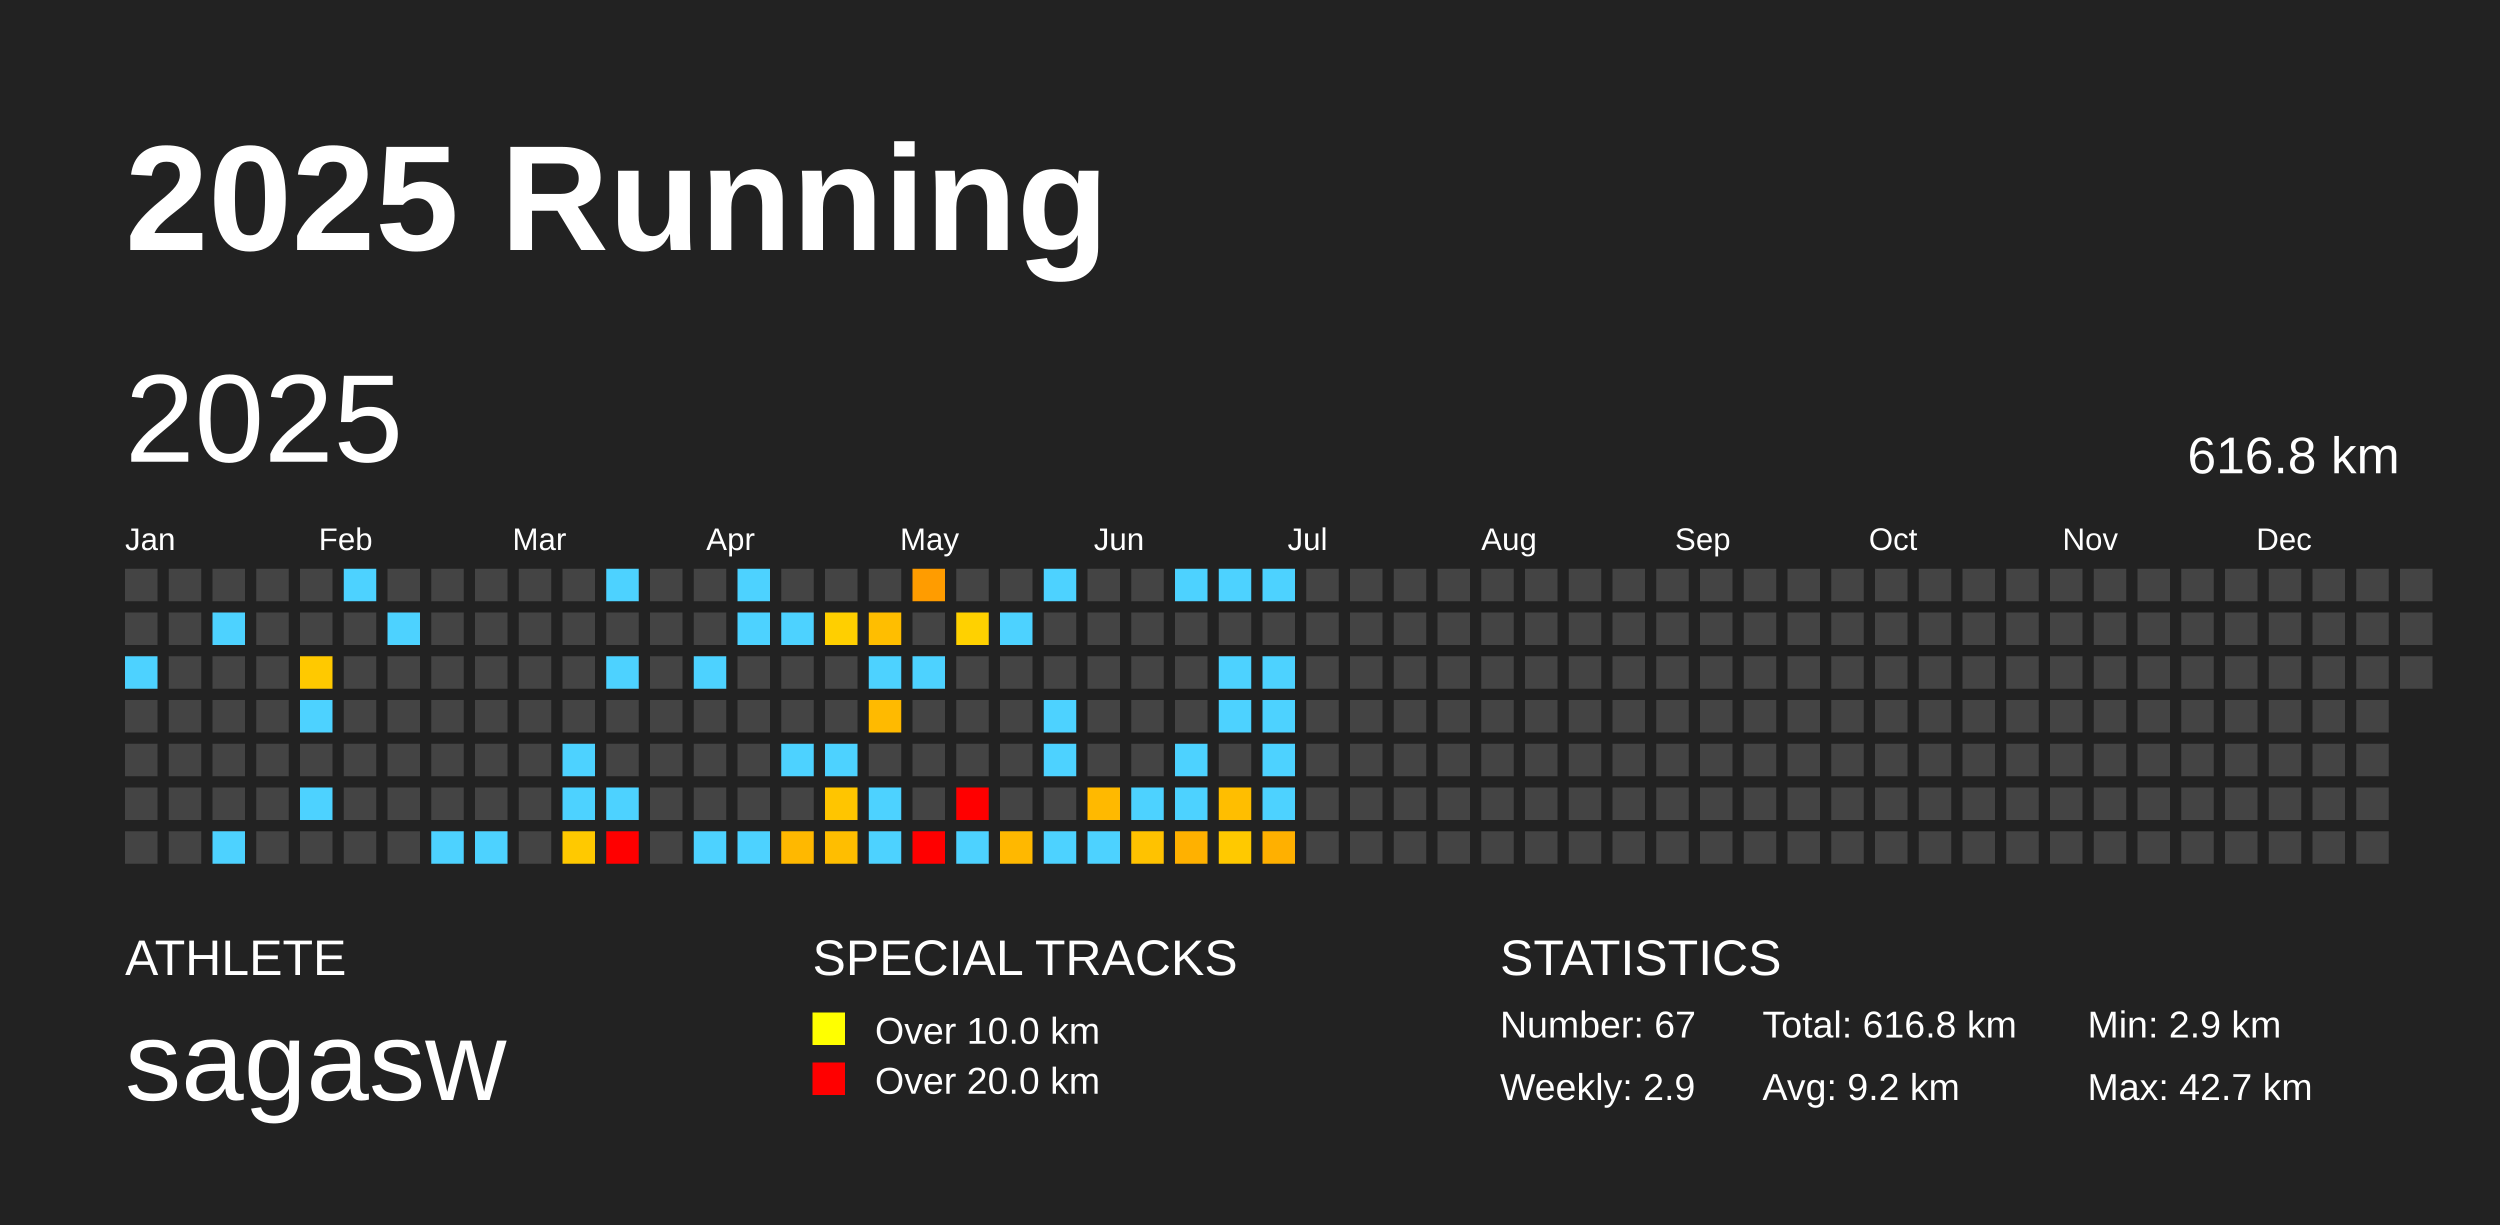
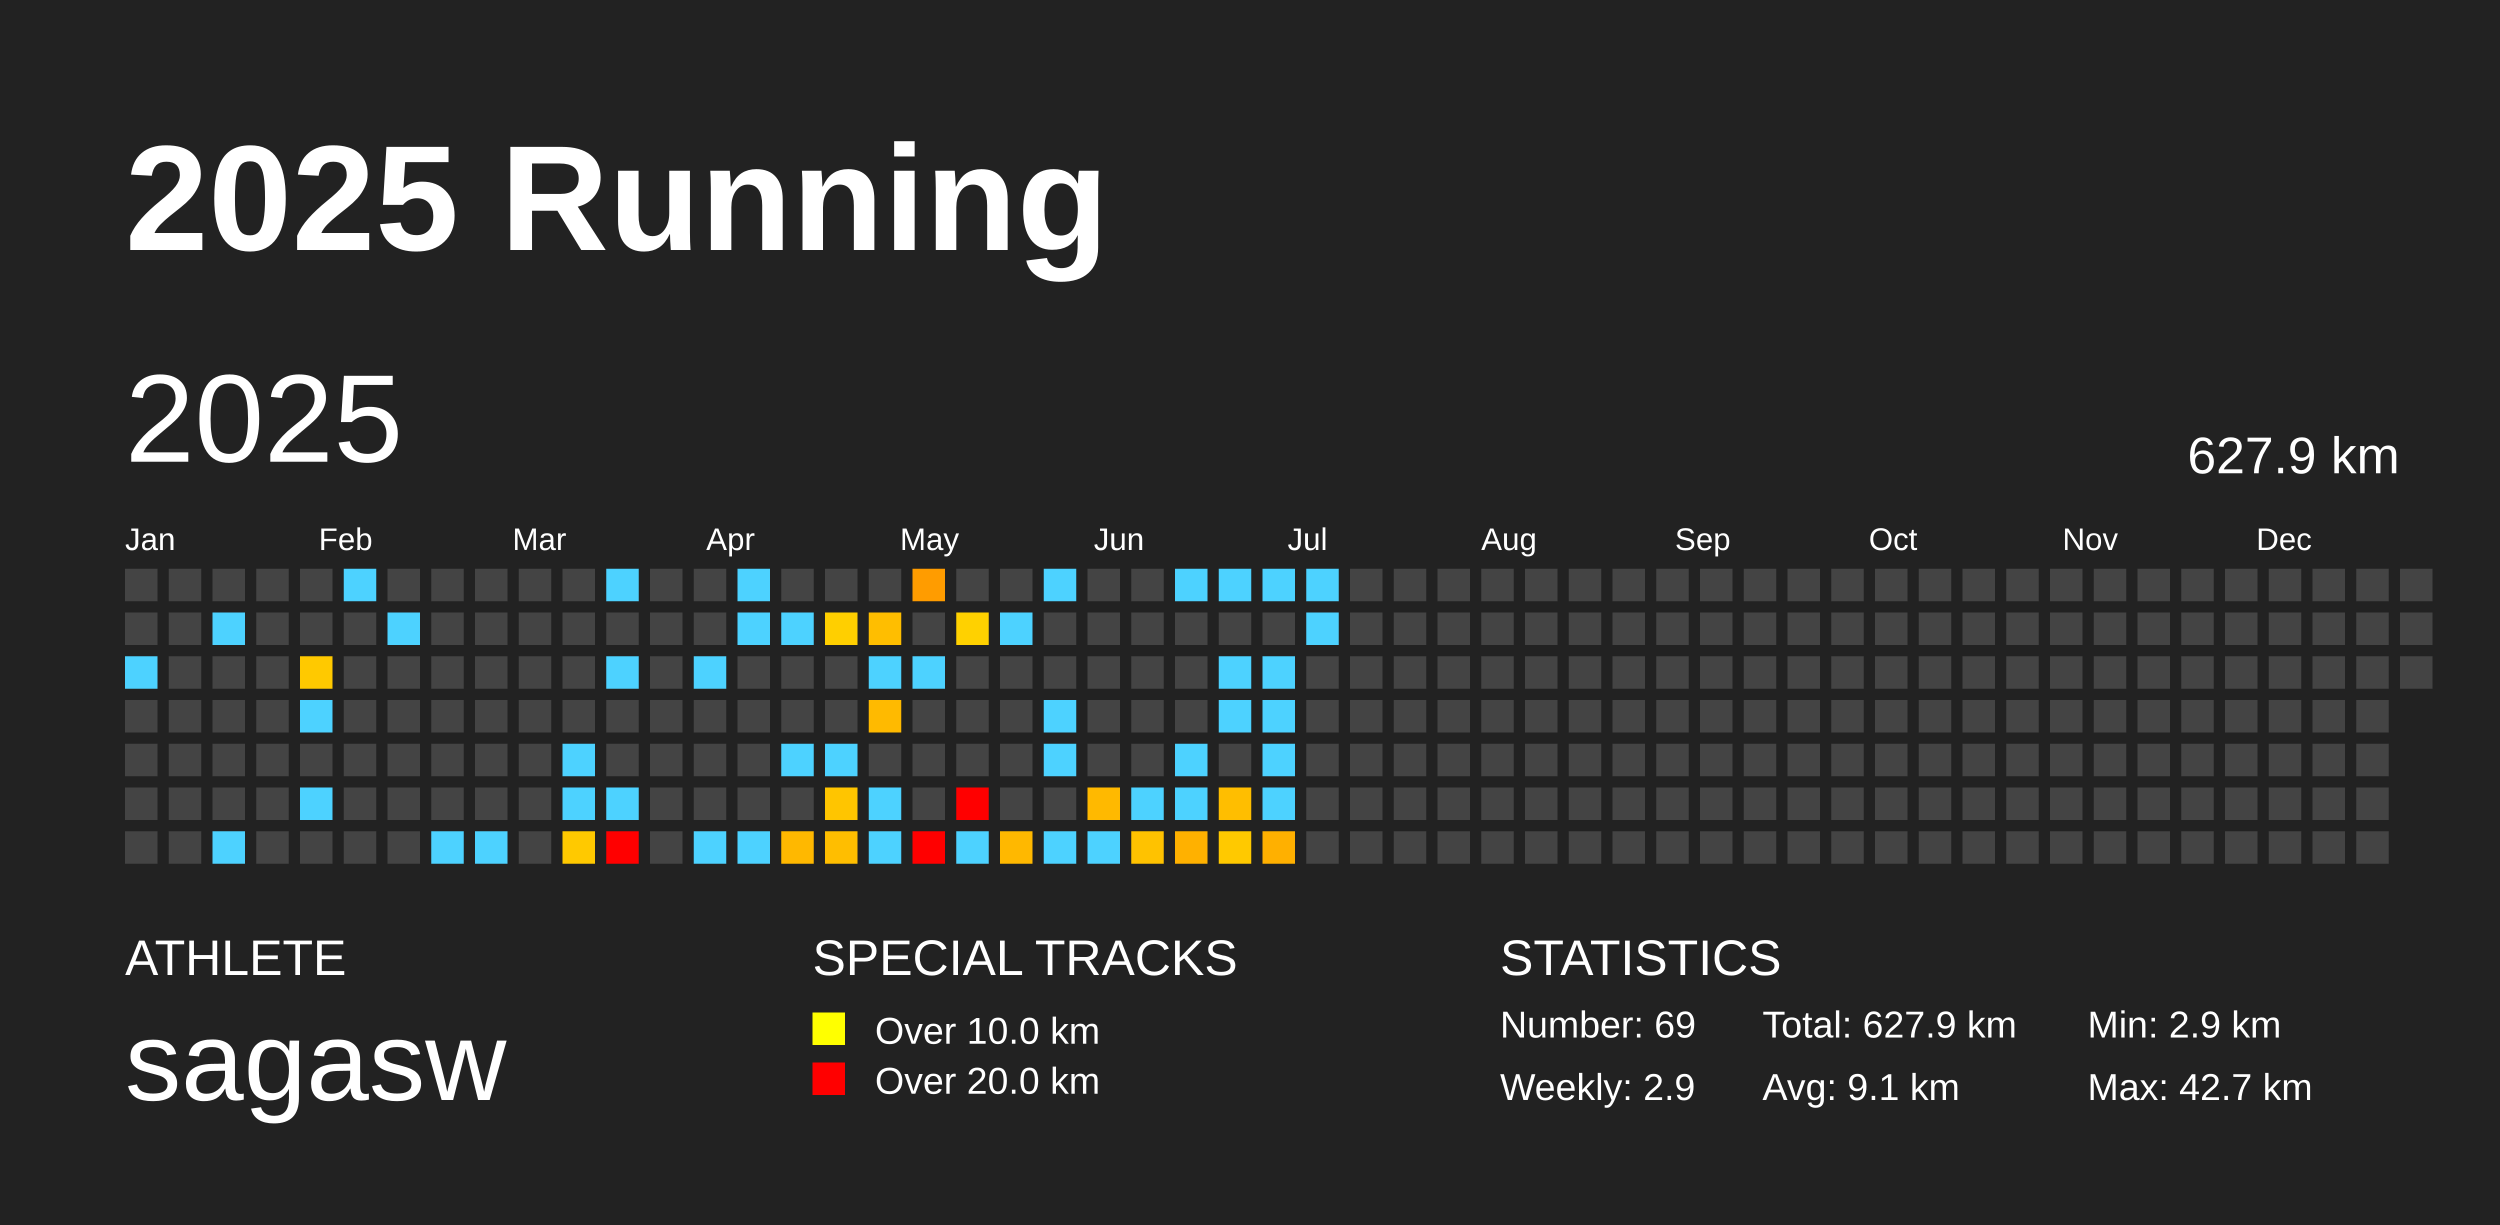
<svg xmlns="http://www.w3.org/2000/svg" baseProfile="full" height="98mm" version="1.1" viewBox="0,0,200,98" width="200mm">
  <defs />
  <rect fill="#222222" height="98" width="200" x="0" y="0" />
  <text fill="#FFFFFF" style="font-size:12px; font-family:Arial; font-weight:bold;" x="10" y="20">2025 Running</text>
  <text fill="#FFFFFF" style="font-size:4px; font-family:Arial" x="10" y="78">ATHLETE</text>
  <text fill="#FFFFFF" style="font-size:9px; font-family:Arial" x="10" y="88">sagasw</text>
  <text fill="#FFFFFF" style="font-size:4px; font-family:Arial" x="65" y="78">SPECIAL TRACKS</text>
  <rect fill="yellow" height="2.6" width="2.6" x="65" y="81" />
  <text fill="#FFFFFF" style="font-size:3px; font-family:Arial" x="70" y="83.5">Over 10.0 km</text>
  <rect fill="red" height="2.6" width="2.6" x="65" y="85" />
  <text fill="#FFFFFF" style="font-size:3px; font-family:Arial" x="70" y="87.5">Over 20.0 km</text>
  <text fill="#FFFFFF" style="font-size:4px; font-family:Arial" x="120" y="78">STATISTICS</text>
-   <text fill="#FFFFFF" style="font-size:3px; font-family:Arial" x="120" y="83">Number: 67</text>
+   <text fill="#FFFFFF" style="font-size:3px; font-family:Arial" x="120" y="83">Number: 69</text>
  <text fill="#FFFFFF" style="font-size:3px; font-family:Arial" x="120" y="88">Weekly: 2.9</text>
-   <text fill="#FFFFFF" style="font-size:3px; font-family:Arial" x="141" y="83">Total: 616.8 km</text>
-   <text fill="#FFFFFF" style="font-size:3px; font-family:Arial" x="141" y="88">Avg: 9.2 km</text>
+   <text fill="#FFFFFF" style="font-size:3px; font-family:Arial" x="141" y="83">Total: 627.9 km</text>
+   <text fill="#FFFFFF" style="font-size:3px; font-family:Arial" x="141" y="88">Avg: 9.1 km</text>
  <text fill="#FFFFFF" style="font-size:3px; font-family:Arial" x="167" y="83">Min: 2.9 km</text>
  <text fill="#FFFFFF" style="font-size:3px; font-family:Arial" x="167" y="88">Max: 42.7 km</text>
  <text dominant-baseline="hanging" fill="#FFFFFF" style="font-size:10.0px; font-family:Arial;" x="10" y="30">2025</text>
-   <text dominant-baseline="hanging" fill="#FFFFFF" style="font-size:4.125px; font-family:Arial;" x="175" y="35">616.8 km</text>
+   <text dominant-baseline="hanging" fill="#FFFFFF" style="font-size:4.125px; font-family:Arial;" x="175" y="35">627.9 km</text>
  <text fill="#FFFFFF" style="font-size:2.5px; font-family:Arial" x="10.0" y="44">Jan</text>
  <text fill="#FFFFFF" style="font-size:2.5px; font-family:Arial" x="25.5" y="44">Feb</text>
  <text fill="#FFFFFF" style="font-size:2.5px; font-family:Arial" x="41.0" y="44">Mar</text>
  <text fill="#FFFFFF" style="font-size:2.5px; font-family:Arial" x="56.5" y="44">Apr</text>
  <text fill="#FFFFFF" style="font-size:2.5px; font-family:Arial" x="72.0" y="44">May</text>
  <text fill="#FFFFFF" style="font-size:2.5px; font-family:Arial" x="87.5" y="44">Jun</text>
  <text fill="#FFFFFF" style="font-size:2.5px; font-family:Arial" x="103.0" y="44">Jul</text>
  <text fill="#FFFFFF" style="font-size:2.5px; font-family:Arial" x="118.5" y="44">Aug</text>
  <text fill="#FFFFFF" style="font-size:2.5px; font-family:Arial" x="134.0" y="44">Sep</text>
  <text fill="#FFFFFF" style="font-size:2.5px; font-family:Arial" x="149.5" y="44">Oct</text>
  <text fill="#FFFFFF" style="font-size:2.5px; font-family:Arial" x="165.0" y="44">Nov</text>
  <text fill="#FFFFFF" style="font-size:2.5px; font-family:Arial" x="180.5" y="44">Dec</text>
  <rect fill="#444444" height="2.6" width="2.6" x="10.0" y="45.5" />
  <rect fill="#444444" height="2.6" width="2.6" x="10.0" y="49.0" />
  <rect fill="#4dd2ff" height="2.6" width="2.6" x="10.0" y="52.5" />
  <rect fill="#444444" height="2.6" width="2.6" x="10.0" y="56.0" />
  <rect fill="#444444" height="2.6" width="2.6" x="10.0" y="59.5" />
  <rect fill="#444444" height="2.6" width="2.6" x="10.0" y="63.0" />
  <rect fill="#444444" height="2.6" width="2.6" x="10.0" y="66.5" />
  <rect fill="#444444" height="2.6" width="2.6" x="13.5" y="45.5" />
  <rect fill="#444444" height="2.6" width="2.6" x="13.5" y="49.0" />
  <rect fill="#444444" height="2.6" width="2.6" x="13.5" y="52.5" />
  <rect fill="#444444" height="2.6" width="2.6" x="13.5" y="56.0" />
  <rect fill="#444444" height="2.6" width="2.6" x="13.5" y="59.5" />
  <rect fill="#444444" height="2.6" width="2.6" x="13.5" y="63.0" />
  <rect fill="#444444" height="2.6" width="2.6" x="13.5" y="66.5" />
  <rect fill="#444444" height="2.6" width="2.6" x="17.0" y="45.5" />
  <rect fill="#4dd2ff" height="2.6" width="2.6" x="17.0" y="49.0" />
  <rect fill="#444444" height="2.6" width="2.6" x="17.0" y="52.5" />
  <rect fill="#444444" height="2.6" width="2.6" x="17.0" y="56.0" />
  <rect fill="#444444" height="2.6" width="2.6" x="17.0" y="59.5" />
  <rect fill="#444444" height="2.6" width="2.6" x="17.0" y="63.0" />
  <rect fill="#4dd2ff" height="2.6" width="2.6" x="17.0" y="66.5" />
  <rect fill="#444444" height="2.6" width="2.6" x="20.5" y="45.5" />
  <rect fill="#444444" height="2.6" width="2.6" x="20.5" y="49.0" />
  <rect fill="#444444" height="2.6" width="2.6" x="20.5" y="52.5" />
  <rect fill="#444444" height="2.6" width="2.6" x="20.5" y="56.0" />
  <rect fill="#444444" height="2.6" width="2.6" x="20.5" y="59.5" />
  <rect fill="#444444" height="2.6" width="2.6" x="20.5" y="63.0" />
  <rect fill="#444444" height="2.6" width="2.6" x="20.5" y="66.5" />
  <rect fill="#444444" height="2.6" width="2.6" x="24.0" y="45.5" />
  <rect fill="#444444" height="2.6" width="2.6" x="24.0" y="49.0" />
  <rect fill="#ffc900" height="2.6" width="2.6" x="24.0" y="52.5" />
  <rect fill="#4dd2ff" height="2.6" width="2.6" x="24.0" y="56.0" />
  <rect fill="#444444" height="2.6" width="2.6" x="24.0" y="59.5" />
  <rect fill="#4dd2ff" height="2.6" width="2.6" x="24.0" y="63.0" />
  <rect fill="#444444" height="2.6" width="2.6" x="24.0" y="66.5" />
  <rect fill="#4dd2ff" height="2.6" width="2.6" x="27.5" y="45.5" />
  <rect fill="#444444" height="2.6" width="2.6" x="27.5" y="49.0" />
  <rect fill="#444444" height="2.6" width="2.6" x="27.5" y="52.5" />
  <rect fill="#444444" height="2.6" width="2.6" x="27.5" y="56.0" />
  <rect fill="#444444" height="2.6" width="2.6" x="27.5" y="59.5" />
  <rect fill="#444444" height="2.6" width="2.6" x="27.5" y="63.0" />
  <rect fill="#444444" height="2.6" width="2.6" x="27.5" y="66.5" />
  <rect fill="#444444" height="2.6" width="2.6" x="31.0" y="45.5" />
  <rect fill="#4dd2ff" height="2.6" width="2.6" x="31.0" y="49.0" />
  <rect fill="#444444" height="2.6" width="2.6" x="31.0" y="52.5" />
  <rect fill="#444444" height="2.6" width="2.6" x="31.0" y="56.0" />
  <rect fill="#444444" height="2.6" width="2.6" x="31.0" y="59.5" />
  <rect fill="#444444" height="2.6" width="2.6" x="31.0" y="63.0" />
  <rect fill="#444444" height="2.6" width="2.6" x="31.0" y="66.5" />
  <rect fill="#444444" height="2.6" width="2.6" x="34.5" y="45.5" />
  <rect fill="#444444" height="2.6" width="2.6" x="34.5" y="49.0" />
  <rect fill="#444444" height="2.6" width="2.6" x="34.5" y="52.5" />
  <rect fill="#444444" height="2.6" width="2.6" x="34.5" y="56.0" />
  <rect fill="#444444" height="2.6" width="2.6" x="34.5" y="59.5" />
  <rect fill="#444444" height="2.6" width="2.6" x="34.5" y="63.0" />
  <rect fill="#4dd2ff" height="2.6" width="2.6" x="34.5" y="66.5" />
  <rect fill="#444444" height="2.6" width="2.6" x="38.0" y="45.5" />
  <rect fill="#444444" height="2.6" width="2.6" x="38.0" y="49.0" />
  <rect fill="#444444" height="2.6" width="2.6" x="38.0" y="52.5" />
  <rect fill="#444444" height="2.6" width="2.6" x="38.0" y="56.0" />
  <rect fill="#444444" height="2.6" width="2.6" x="38.0" y="59.5" />
  <rect fill="#444444" height="2.6" width="2.6" x="38.0" y="63.0" />
  <rect fill="#4dd2ff" height="2.6" width="2.6" x="38.0" y="66.5" />
  <rect fill="#444444" height="2.6" width="2.6" x="41.5" y="45.5" />
  <rect fill="#444444" height="2.6" width="2.6" x="41.5" y="49.0" />
  <rect fill="#444444" height="2.6" width="2.6" x="41.5" y="52.5" />
  <rect fill="#444444" height="2.6" width="2.6" x="41.5" y="56.0" />
  <rect fill="#444444" height="2.6" width="2.6" x="41.5" y="59.5" />
  <rect fill="#444444" height="2.6" width="2.6" x="41.5" y="63.0" />
  <rect fill="#444444" height="2.6" width="2.6" x="41.5" y="66.5" />
  <rect fill="#444444" height="2.6" width="2.6" x="45.0" y="45.5" />
  <rect fill="#444444" height="2.6" width="2.6" x="45.0" y="49.0" />
  <rect fill="#444444" height="2.6" width="2.6" x="45.0" y="52.5" />
  <rect fill="#444444" height="2.6" width="2.6" x="45.0" y="56.0" />
  <rect fill="#4dd2ff" height="2.6" width="2.6" x="45.0" y="59.5" />
  <rect fill="#4dd2ff" height="2.6" width="2.6" x="45.0" y="63.0" />
  <rect fill="#ffc900" height="2.6" width="2.6" x="45.0" y="66.5" />
  <rect fill="#4dd2ff" height="2.6" width="2.6" x="48.5" y="45.5" />
  <rect fill="#444444" height="2.6" width="2.6" x="48.5" y="49.0" />
  <rect fill="#4dd2ff" height="2.6" width="2.6" x="48.5" y="52.5" />
  <rect fill="#444444" height="2.6" width="2.6" x="48.5" y="56.0" />
  <rect fill="#444444" height="2.6" width="2.6" x="48.5" y="59.5" />
  <rect fill="#4dd2ff" height="2.6" width="2.6" x="48.5" y="63.0" />
  <rect fill="red" height="2.6" width="2.6" x="48.5" y="66.5" />
  <rect fill="#444444" height="2.6" width="2.6" x="52.0" y="45.5" />
  <rect fill="#444444" height="2.6" width="2.6" x="52.0" y="49.0" />
  <rect fill="#444444" height="2.6" width="2.6" x="52.0" y="52.5" />
  <rect fill="#444444" height="2.6" width="2.6" x="52.0" y="56.0" />
  <rect fill="#444444" height="2.6" width="2.6" x="52.0" y="59.5" />
  <rect fill="#444444" height="2.6" width="2.6" x="52.0" y="63.0" />
  <rect fill="#444444" height="2.6" width="2.6" x="52.0" y="66.5" />
  <rect fill="#444444" height="2.6" width="2.6" x="55.5" y="45.5" />
  <rect fill="#444444" height="2.6" width="2.6" x="55.5" y="49.0" />
  <rect fill="#4dd2ff" height="2.6" width="2.6" x="55.5" y="52.5" />
  <rect fill="#444444" height="2.6" width="2.6" x="55.5" y="56.0" />
  <rect fill="#444444" height="2.6" width="2.6" x="55.5" y="59.5" />
  <rect fill="#444444" height="2.6" width="2.6" x="55.5" y="63.0" />
  <rect fill="#4dd2ff" height="2.6" width="2.6" x="55.5" y="66.5" />
  <rect fill="#4dd2ff" height="2.6" width="2.6" x="59.0" y="45.5" />
  <rect fill="#4dd2ff" height="2.6" width="2.6" x="59.0" y="49.0" />
  <rect fill="#444444" height="2.6" width="2.6" x="59.0" y="52.5" />
  <rect fill="#444444" height="2.6" width="2.6" x="59.0" y="56.0" />
  <rect fill="#444444" height="2.6" width="2.6" x="59.0" y="59.5" />
  <rect fill="#444444" height="2.6" width="2.6" x="59.0" y="63.0" />
  <rect fill="#4dd2ff" height="2.6" width="2.6" x="59.0" y="66.5" />
  <rect fill="#444444" height="2.6" width="2.6" x="62.5" y="45.5" />
  <rect fill="#4dd2ff" height="2.6" width="2.6" x="62.5" y="49.0" />
  <rect fill="#444444" height="2.6" width="2.6" x="62.5" y="52.5" />
  <rect fill="#444444" height="2.6" width="2.6" x="62.5" y="56.0" />
  <rect fill="#4dd2ff" height="2.6" width="2.6" x="62.5" y="59.5" />
  <rect fill="#444444" height="2.6" width="2.6" x="62.5" y="63.0" />
  <rect fill="#ffb800" height="2.6" width="2.6" x="62.5" y="66.5" />
  <rect fill="#444444" height="2.6" width="2.6" x="66.0" y="45.5" />
  <rect fill="#ffcf00" height="2.6" width="2.6" x="66.0" y="49.0" />
  <rect fill="#444444" height="2.6" width="2.6" x="66.0" y="52.5" />
  <rect fill="#444444" height="2.6" width="2.6" x="66.0" y="56.0" />
  <rect fill="#4dd2ff" height="2.6" width="2.6" x="66.0" y="59.5" />
  <rect fill="#ffc500" height="2.6" width="2.6" x="66.0" y="63.0" />
  <rect fill="#ffbe00" height="2.6" width="2.6" x="66.0" y="66.5" />
  <rect fill="#444444" height="2.6" width="2.6" x="69.5" y="45.5" />
  <rect fill="#ffbe00" height="2.6" width="2.6" x="69.5" y="49.0" />
  <rect fill="#4dd2ff" height="2.6" width="2.6" x="69.5" y="52.5" />
  <rect fill="#ffba00" height="2.6" width="2.6" x="69.5" y="56.0" />
  <rect fill="#444444" height="2.6" width="2.6" x="69.5" y="59.5" />
  <rect fill="#4dd2ff" height="2.6" width="2.6" x="69.5" y="63.0" />
  <rect fill="#4dd2ff" height="2.6" width="2.6" x="69.5" y="66.5" />
  <rect fill="#ff9c00" height="2.6" width="2.6" x="73.0" y="45.5" />
  <rect fill="#444444" height="2.6" width="2.6" x="73.0" y="49.0" />
  <rect fill="#4dd2ff" height="2.6" width="2.6" x="73.0" y="52.5" />
  <rect fill="#444444" height="2.6" width="2.6" x="73.0" y="56.0" />
  <rect fill="#444444" height="2.6" width="2.6" x="73.0" y="59.5" />
  <rect fill="#444444" height="2.6" width="2.6" x="73.0" y="63.0" />
  <rect fill="red" height="2.6" width="2.6" x="73.0" y="66.5" />
  <rect fill="#444444" height="2.6" width="2.6" x="76.5" y="45.5" />
  <rect fill="#ffd100" height="2.6" width="2.6" x="76.5" y="49.0" />
  <rect fill="#444444" height="2.6" width="2.6" x="76.5" y="52.5" />
  <rect fill="#444444" height="2.6" width="2.6" x="76.5" y="56.0" />
  <rect fill="#444444" height="2.6" width="2.6" x="76.5" y="59.5" />
  <rect fill="red" height="2.6" width="2.6" x="76.5" y="63.0" />
  <rect fill="#4dd2ff" height="2.6" width="2.6" x="76.5" y="66.5" />
  <rect fill="#444444" height="2.6" width="2.6" x="80.0" y="45.5" />
  <rect fill="#4dd2ff" height="2.6" width="2.6" x="80.0" y="49.0" />
  <rect fill="#444444" height="2.6" width="2.6" x="80.0" y="52.5" />
  <rect fill="#444444" height="2.6" width="2.6" x="80.0" y="56.0" />
  <rect fill="#444444" height="2.6" width="2.6" x="80.0" y="59.5" />
  <rect fill="#444444" height="2.6" width="2.6" x="80.0" y="63.0" />
  <rect fill="#ffb800" height="2.6" width="2.6" x="80.0" y="66.5" />
  <rect fill="#4dd2ff" height="2.6" width="2.6" x="83.5" y="45.5" />
  <rect fill="#444444" height="2.6" width="2.6" x="83.5" y="49.0" />
  <rect fill="#444444" height="2.6" width="2.6" x="83.5" y="52.5" />
  <rect fill="#4dd2ff" height="2.6" width="2.6" x="83.5" y="56.0" />
  <rect fill="#4dd2ff" height="2.6" width="2.6" x="83.5" y="59.5" />
  <rect fill="#444444" height="2.6" width="2.6" x="83.5" y="63.0" />
  <rect fill="#4dd2ff" height="2.6" width="2.6" x="83.5" y="66.5" />
  <rect fill="#444444" height="2.6" width="2.6" x="87.0" y="45.5" />
  <rect fill="#444444" height="2.6" width="2.6" x="87.0" y="49.0" />
  <rect fill="#444444" height="2.6" width="2.6" x="87.0" y="52.5" />
  <rect fill="#444444" height="2.6" width="2.6" x="87.0" y="56.0" />
  <rect fill="#444444" height="2.6" width="2.6" x="87.0" y="59.5" />
  <rect fill="#ffb900" height="2.6" width="2.6" x="87.0" y="63.0" />
  <rect fill="#4dd2ff" height="2.6" width="2.6" x="87.0" y="66.5" />
  <rect fill="#444444" height="2.6" width="2.6" x="90.5" y="45.5" />
  <rect fill="#444444" height="2.6" width="2.6" x="90.5" y="49.0" />
  <rect fill="#444444" height="2.6" width="2.6" x="90.5" y="52.5" />
  <rect fill="#444444" height="2.6" width="2.6" x="90.5" y="56.0" />
  <rect fill="#444444" height="2.6" width="2.6" x="90.5" y="59.5" />
  <rect fill="#4dd2ff" height="2.6" width="2.6" x="90.5" y="63.0" />
  <rect fill="#ffc200" height="2.6" width="2.6" x="90.5" y="66.5" />
  <rect fill="#4dd2ff" height="2.6" width="2.6" x="94.0" y="45.5" />
  <rect fill="#444444" height="2.6" width="2.6" x="94.0" y="49.0" />
  <rect fill="#444444" height="2.6" width="2.6" x="94.0" y="52.5" />
  <rect fill="#444444" height="2.6" width="2.6" x="94.0" y="56.0" />
  <rect fill="#4dd2ff" height="2.6" width="2.6" x="94.0" y="59.5" />
  <rect fill="#4dd2ff" height="2.6" width="2.6" x="94.0" y="63.0" />
  <rect fill="#ffb100" height="2.6" width="2.6" x="94.0" y="66.5" />
  <rect fill="#4dd2ff" height="2.6" width="2.6" x="97.5" y="45.5" />
  <rect fill="#444444" height="2.6" width="2.6" x="97.5" y="49.0" />
  <rect fill="#4dd2ff" height="2.6" width="2.6" x="97.5" y="52.5" />
  <rect fill="#4dd2ff" height="2.6" width="2.6" x="97.5" y="56.0" />
  <rect fill="#444444" height="2.6" width="2.6" x="97.5" y="59.5" />
  <rect fill="#ffbe00" height="2.6" width="2.6" x="97.5" y="63.0" />
  <rect fill="#ffc900" height="2.6" width="2.6" x="97.5" y="66.5" />
  <rect fill="#4dd2ff" height="2.6" width="2.6" x="101.0" y="45.5" />
  <rect fill="#444444" height="2.6" width="2.6" x="101.0" y="49.0" />
  <rect fill="#4dd2ff" height="2.6" width="2.6" x="101.0" y="52.5" />
  <rect fill="#4dd2ff" height="2.6" width="2.6" x="101.0" y="56.0" />
  <rect fill="#4dd2ff" height="2.6" width="2.6" x="101.0" y="59.5" />
  <rect fill="#4dd2ff" height="2.6" width="2.6" x="101.0" y="63.0" />
  <rect fill="#ffb000" height="2.6" width="2.6" x="101.0" y="66.5" />
-   <rect fill="#444444" height="2.6" width="2.6" x="104.5" y="45.5" />
-   <rect fill="#444444" height="2.6" width="2.6" x="104.5" y="49.0" />
+   <rect fill="#4dd2ff" height="2.6" width="2.6" x="104.5" y="45.5" />
+   <rect fill="#4dd2ff" height="2.6" width="2.6" x="104.5" y="49.0" />
  <rect fill="#444444" height="2.6" width="2.6" x="104.5" y="52.5" />
  <rect fill="#444444" height="2.6" width="2.6" x="104.5" y="56.0" />
  <rect fill="#444444" height="2.6" width="2.6" x="104.5" y="59.5" />
  <rect fill="#444444" height="2.6" width="2.6" x="104.5" y="63.0" />
  <rect fill="#444444" height="2.6" width="2.6" x="104.5" y="66.5" />
  <rect fill="#444444" height="2.6" width="2.6" x="108.0" y="45.5" />
  <rect fill="#444444" height="2.6" width="2.6" x="108.0" y="49.0" />
  <rect fill="#444444" height="2.6" width="2.6" x="108.0" y="52.5" />
  <rect fill="#444444" height="2.6" width="2.6" x="108.0" y="56.0" />
  <rect fill="#444444" height="2.6" width="2.6" x="108.0" y="59.5" />
  <rect fill="#444444" height="2.6" width="2.6" x="108.0" y="63.0" />
  <rect fill="#444444" height="2.6" width="2.6" x="108.0" y="66.5" />
  <rect fill="#444444" height="2.6" width="2.6" x="111.5" y="45.5" />
  <rect fill="#444444" height="2.6" width="2.6" x="111.5" y="49.0" />
  <rect fill="#444444" height="2.6" width="2.6" x="111.5" y="52.5" />
  <rect fill="#444444" height="2.6" width="2.6" x="111.5" y="56.0" />
  <rect fill="#444444" height="2.6" width="2.6" x="111.5" y="59.5" />
  <rect fill="#444444" height="2.6" width="2.6" x="111.5" y="63.0" />
  <rect fill="#444444" height="2.6" width="2.6" x="111.5" y="66.5" />
  <rect fill="#444444" height="2.6" width="2.6" x="115.0" y="45.5" />
  <rect fill="#444444" height="2.6" width="2.6" x="115.0" y="49.0" />
  <rect fill="#444444" height="2.6" width="2.6" x="115.0" y="52.5" />
  <rect fill="#444444" height="2.6" width="2.6" x="115.0" y="56.0" />
  <rect fill="#444444" height="2.6" width="2.6" x="115.0" y="59.5" />
  <rect fill="#444444" height="2.6" width="2.6" x="115.0" y="63.0" />
  <rect fill="#444444" height="2.6" width="2.6" x="115.0" y="66.5" />
  <rect fill="#444444" height="2.6" width="2.6" x="118.5" y="45.5" />
  <rect fill="#444444" height="2.6" width="2.6" x="118.5" y="49.0" />
  <rect fill="#444444" height="2.6" width="2.6" x="118.5" y="52.5" />
  <rect fill="#444444" height="2.6" width="2.6" x="118.5" y="56.0" />
  <rect fill="#444444" height="2.6" width="2.6" x="118.5" y="59.5" />
  <rect fill="#444444" height="2.6" width="2.6" x="118.5" y="63.0" />
  <rect fill="#444444" height="2.6" width="2.6" x="118.5" y="66.5" />
  <rect fill="#444444" height="2.6" width="2.6" x="122.0" y="45.5" />
  <rect fill="#444444" height="2.6" width="2.6" x="122.0" y="49.0" />
  <rect fill="#444444" height="2.6" width="2.6" x="122.0" y="52.5" />
  <rect fill="#444444" height="2.6" width="2.6" x="122.0" y="56.0" />
  <rect fill="#444444" height="2.6" width="2.6" x="122.0" y="59.5" />
  <rect fill="#444444" height="2.6" width="2.6" x="122.0" y="63.0" />
  <rect fill="#444444" height="2.6" width="2.6" x="122.0" y="66.5" />
  <rect fill="#444444" height="2.6" width="2.6" x="125.5" y="45.5" />
  <rect fill="#444444" height="2.6" width="2.6" x="125.5" y="49.0" />
  <rect fill="#444444" height="2.6" width="2.6" x="125.5" y="52.5" />
  <rect fill="#444444" height="2.6" width="2.6" x="125.5" y="56.0" />
  <rect fill="#444444" height="2.6" width="2.6" x="125.5" y="59.5" />
  <rect fill="#444444" height="2.6" width="2.6" x="125.5" y="63.0" />
  <rect fill="#444444" height="2.6" width="2.6" x="125.5" y="66.5" />
  <rect fill="#444444" height="2.6" width="2.6" x="129.0" y="45.5" />
  <rect fill="#444444" height="2.6" width="2.6" x="129.0" y="49.0" />
  <rect fill="#444444" height="2.6" width="2.6" x="129.0" y="52.5" />
  <rect fill="#444444" height="2.6" width="2.6" x="129.0" y="56.0" />
  <rect fill="#444444" height="2.6" width="2.6" x="129.0" y="59.5" />
  <rect fill="#444444" height="2.6" width="2.6" x="129.0" y="63.0" />
  <rect fill="#444444" height="2.6" width="2.6" x="129.0" y="66.5" />
  <rect fill="#444444" height="2.6" width="2.6" x="132.5" y="45.5" />
  <rect fill="#444444" height="2.6" width="2.6" x="132.5" y="49.0" />
  <rect fill="#444444" height="2.6" width="2.6" x="132.5" y="52.5" />
  <rect fill="#444444" height="2.6" width="2.6" x="132.5" y="56.0" />
  <rect fill="#444444" height="2.6" width="2.6" x="132.5" y="59.5" />
  <rect fill="#444444" height="2.6" width="2.6" x="132.5" y="63.0" />
  <rect fill="#444444" height="2.6" width="2.6" x="132.5" y="66.5" />
  <rect fill="#444444" height="2.6" width="2.6" x="136.0" y="45.5" />
  <rect fill="#444444" height="2.6" width="2.6" x="136.0" y="49.0" />
  <rect fill="#444444" height="2.6" width="2.6" x="136.0" y="52.5" />
  <rect fill="#444444" height="2.6" width="2.6" x="136.0" y="56.0" />
  <rect fill="#444444" height="2.6" width="2.6" x="136.0" y="59.5" />
  <rect fill="#444444" height="2.6" width="2.6" x="136.0" y="63.0" />
  <rect fill="#444444" height="2.6" width="2.6" x="136.0" y="66.5" />
  <rect fill="#444444" height="2.6" width="2.6" x="139.5" y="45.5" />
  <rect fill="#444444" height="2.6" width="2.6" x="139.5" y="49.0" />
  <rect fill="#444444" height="2.6" width="2.6" x="139.5" y="52.5" />
  <rect fill="#444444" height="2.6" width="2.6" x="139.5" y="56.0" />
  <rect fill="#444444" height="2.6" width="2.6" x="139.5" y="59.5" />
  <rect fill="#444444" height="2.6" width="2.6" x="139.5" y="63.0" />
  <rect fill="#444444" height="2.6" width="2.6" x="139.5" y="66.5" />
  <rect fill="#444444" height="2.6" width="2.6" x="143.0" y="45.5" />
  <rect fill="#444444" height="2.6" width="2.6" x="143.0" y="49.0" />
  <rect fill="#444444" height="2.6" width="2.6" x="143.0" y="52.5" />
  <rect fill="#444444" height="2.6" width="2.6" x="143.0" y="56.0" />
  <rect fill="#444444" height="2.6" width="2.6" x="143.0" y="59.5" />
  <rect fill="#444444" height="2.6" width="2.6" x="143.0" y="63.0" />
  <rect fill="#444444" height="2.6" width="2.6" x="143.0" y="66.5" />
  <rect fill="#444444" height="2.6" width="2.6" x="146.5" y="45.5" />
  <rect fill="#444444" height="2.6" width="2.6" x="146.5" y="49.0" />
  <rect fill="#444444" height="2.6" width="2.6" x="146.5" y="52.5" />
  <rect fill="#444444" height="2.6" width="2.6" x="146.5" y="56.0" />
  <rect fill="#444444" height="2.6" width="2.6" x="146.5" y="59.5" />
  <rect fill="#444444" height="2.6" width="2.6" x="146.5" y="63.0" />
  <rect fill="#444444" height="2.6" width="2.6" x="146.5" y="66.5" />
  <rect fill="#444444" height="2.6" width="2.6" x="150.0" y="45.5" />
  <rect fill="#444444" height="2.6" width="2.6" x="150.0" y="49.0" />
  <rect fill="#444444" height="2.6" width="2.6" x="150.0" y="52.5" />
  <rect fill="#444444" height="2.6" width="2.6" x="150.0" y="56.0" />
  <rect fill="#444444" height="2.6" width="2.6" x="150.0" y="59.5" />
  <rect fill="#444444" height="2.6" width="2.6" x="150.0" y="63.0" />
  <rect fill="#444444" height="2.6" width="2.6" x="150.0" y="66.5" />
  <rect fill="#444444" height="2.6" width="2.6" x="153.5" y="45.5" />
  <rect fill="#444444" height="2.6" width="2.6" x="153.5" y="49.0" />
  <rect fill="#444444" height="2.6" width="2.6" x="153.5" y="52.5" />
  <rect fill="#444444" height="2.6" width="2.6" x="153.5" y="56.0" />
  <rect fill="#444444" height="2.6" width="2.6" x="153.5" y="59.5" />
  <rect fill="#444444" height="2.6" width="2.6" x="153.5" y="63.0" />
  <rect fill="#444444" height="2.6" width="2.6" x="153.5" y="66.5" />
  <rect fill="#444444" height="2.6" width="2.6" x="157.0" y="45.5" />
  <rect fill="#444444" height="2.6" width="2.6" x="157.0" y="49.0" />
  <rect fill="#444444" height="2.6" width="2.6" x="157.0" y="52.5" />
  <rect fill="#444444" height="2.6" width="2.6" x="157.0" y="56.0" />
  <rect fill="#444444" height="2.6" width="2.6" x="157.0" y="59.5" />
  <rect fill="#444444" height="2.6" width="2.6" x="157.0" y="63.0" />
  <rect fill="#444444" height="2.6" width="2.6" x="157.0" y="66.5" />
  <rect fill="#444444" height="2.6" width="2.6" x="160.5" y="45.5" />
  <rect fill="#444444" height="2.6" width="2.6" x="160.5" y="49.0" />
  <rect fill="#444444" height="2.6" width="2.6" x="160.5" y="52.5" />
  <rect fill="#444444" height="2.6" width="2.6" x="160.5" y="56.0" />
  <rect fill="#444444" height="2.6" width="2.6" x="160.5" y="59.5" />
  <rect fill="#444444" height="2.6" width="2.6" x="160.5" y="63.0" />
  <rect fill="#444444" height="2.6" width="2.6" x="160.5" y="66.5" />
  <rect fill="#444444" height="2.6" width="2.6" x="164.0" y="45.5" />
  <rect fill="#444444" height="2.6" width="2.6" x="164.0" y="49.0" />
  <rect fill="#444444" height="2.6" width="2.6" x="164.0" y="52.5" />
  <rect fill="#444444" height="2.6" width="2.6" x="164.0" y="56.0" />
  <rect fill="#444444" height="2.6" width="2.6" x="164.0" y="59.5" />
  <rect fill="#444444" height="2.6" width="2.6" x="164.0" y="63.0" />
  <rect fill="#444444" height="2.6" width="2.6" x="164.0" y="66.5" />
  <rect fill="#444444" height="2.6" width="2.6" x="167.5" y="45.5" />
  <rect fill="#444444" height="2.6" width="2.6" x="167.5" y="49.0" />
  <rect fill="#444444" height="2.6" width="2.6" x="167.5" y="52.5" />
  <rect fill="#444444" height="2.6" width="2.6" x="167.5" y="56.0" />
  <rect fill="#444444" height="2.6" width="2.6" x="167.5" y="59.5" />
  <rect fill="#444444" height="2.6" width="2.6" x="167.5" y="63.0" />
  <rect fill="#444444" height="2.6" width="2.6" x="167.5" y="66.5" />
  <rect fill="#444444" height="2.6" width="2.6" x="171.0" y="45.5" />
  <rect fill="#444444" height="2.6" width="2.6" x="171.0" y="49.0" />
  <rect fill="#444444" height="2.6" width="2.6" x="171.0" y="52.5" />
  <rect fill="#444444" height="2.6" width="2.6" x="171.0" y="56.0" />
  <rect fill="#444444" height="2.6" width="2.6" x="171.0" y="59.5" />
  <rect fill="#444444" height="2.6" width="2.6" x="171.0" y="63.0" />
  <rect fill="#444444" height="2.6" width="2.6" x="171.0" y="66.5" />
  <rect fill="#444444" height="2.6" width="2.6" x="174.5" y="45.5" />
  <rect fill="#444444" height="2.6" width="2.6" x="174.5" y="49.0" />
  <rect fill="#444444" height="2.6" width="2.6" x="174.5" y="52.5" />
  <rect fill="#444444" height="2.6" width="2.6" x="174.5" y="56.0" />
  <rect fill="#444444" height="2.6" width="2.6" x="174.5" y="59.5" />
  <rect fill="#444444" height="2.6" width="2.6" x="174.5" y="63.0" />
  <rect fill="#444444" height="2.6" width="2.6" x="174.5" y="66.5" />
  <rect fill="#444444" height="2.6" width="2.6" x="178.0" y="45.5" />
  <rect fill="#444444" height="2.6" width="2.6" x="178.0" y="49.0" />
  <rect fill="#444444" height="2.6" width="2.6" x="178.0" y="52.5" />
  <rect fill="#444444" height="2.6" width="2.6" x="178.0" y="56.0" />
  <rect fill="#444444" height="2.6" width="2.6" x="178.0" y="59.5" />
  <rect fill="#444444" height="2.6" width="2.6" x="178.0" y="63.0" />
  <rect fill="#444444" height="2.6" width="2.6" x="178.0" y="66.5" />
  <rect fill="#444444" height="2.6" width="2.6" x="181.5" y="45.5" />
  <rect fill="#444444" height="2.6" width="2.6" x="181.5" y="49.0" />
  <rect fill="#444444" height="2.6" width="2.6" x="181.5" y="52.5" />
  <rect fill="#444444" height="2.6" width="2.6" x="181.5" y="56.0" />
  <rect fill="#444444" height="2.6" width="2.6" x="181.5" y="59.5" />
  <rect fill="#444444" height="2.6" width="2.6" x="181.5" y="63.0" />
  <rect fill="#444444" height="2.6" width="2.6" x="181.5" y="66.5" />
  <rect fill="#444444" height="2.6" width="2.6" x="185.0" y="45.5" />
  <rect fill="#444444" height="2.6" width="2.6" x="185.0" y="49.0" />
  <rect fill="#444444" height="2.6" width="2.6" x="185.0" y="52.5" />
  <rect fill="#444444" height="2.6" width="2.6" x="185.0" y="56.0" />
  <rect fill="#444444" height="2.6" width="2.6" x="185.0" y="59.5" />
  <rect fill="#444444" height="2.6" width="2.6" x="185.0" y="63.0" />
  <rect fill="#444444" height="2.6" width="2.6" x="185.0" y="66.5" />
  <rect fill="#444444" height="2.6" width="2.6" x="188.5" y="45.5" />
  <rect fill="#444444" height="2.6" width="2.6" x="188.5" y="49.0" />
  <rect fill="#444444" height="2.6" width="2.6" x="188.5" y="52.5" />
  <rect fill="#444444" height="2.6" width="2.6" x="188.5" y="56.0" />
  <rect fill="#444444" height="2.6" width="2.6" x="188.5" y="59.5" />
  <rect fill="#444444" height="2.6" width="2.6" x="188.5" y="63.0" />
  <rect fill="#444444" height="2.6" width="2.6" x="188.5" y="66.5" />
  <rect fill="#444444" height="2.6" width="2.6" x="192.0" y="45.5" />
  <rect fill="#444444" height="2.6" width="2.6" x="192.0" y="49.0" />
  <rect fill="#444444" height="2.6" width="2.6" x="192.0" y="52.5" />
</svg>
